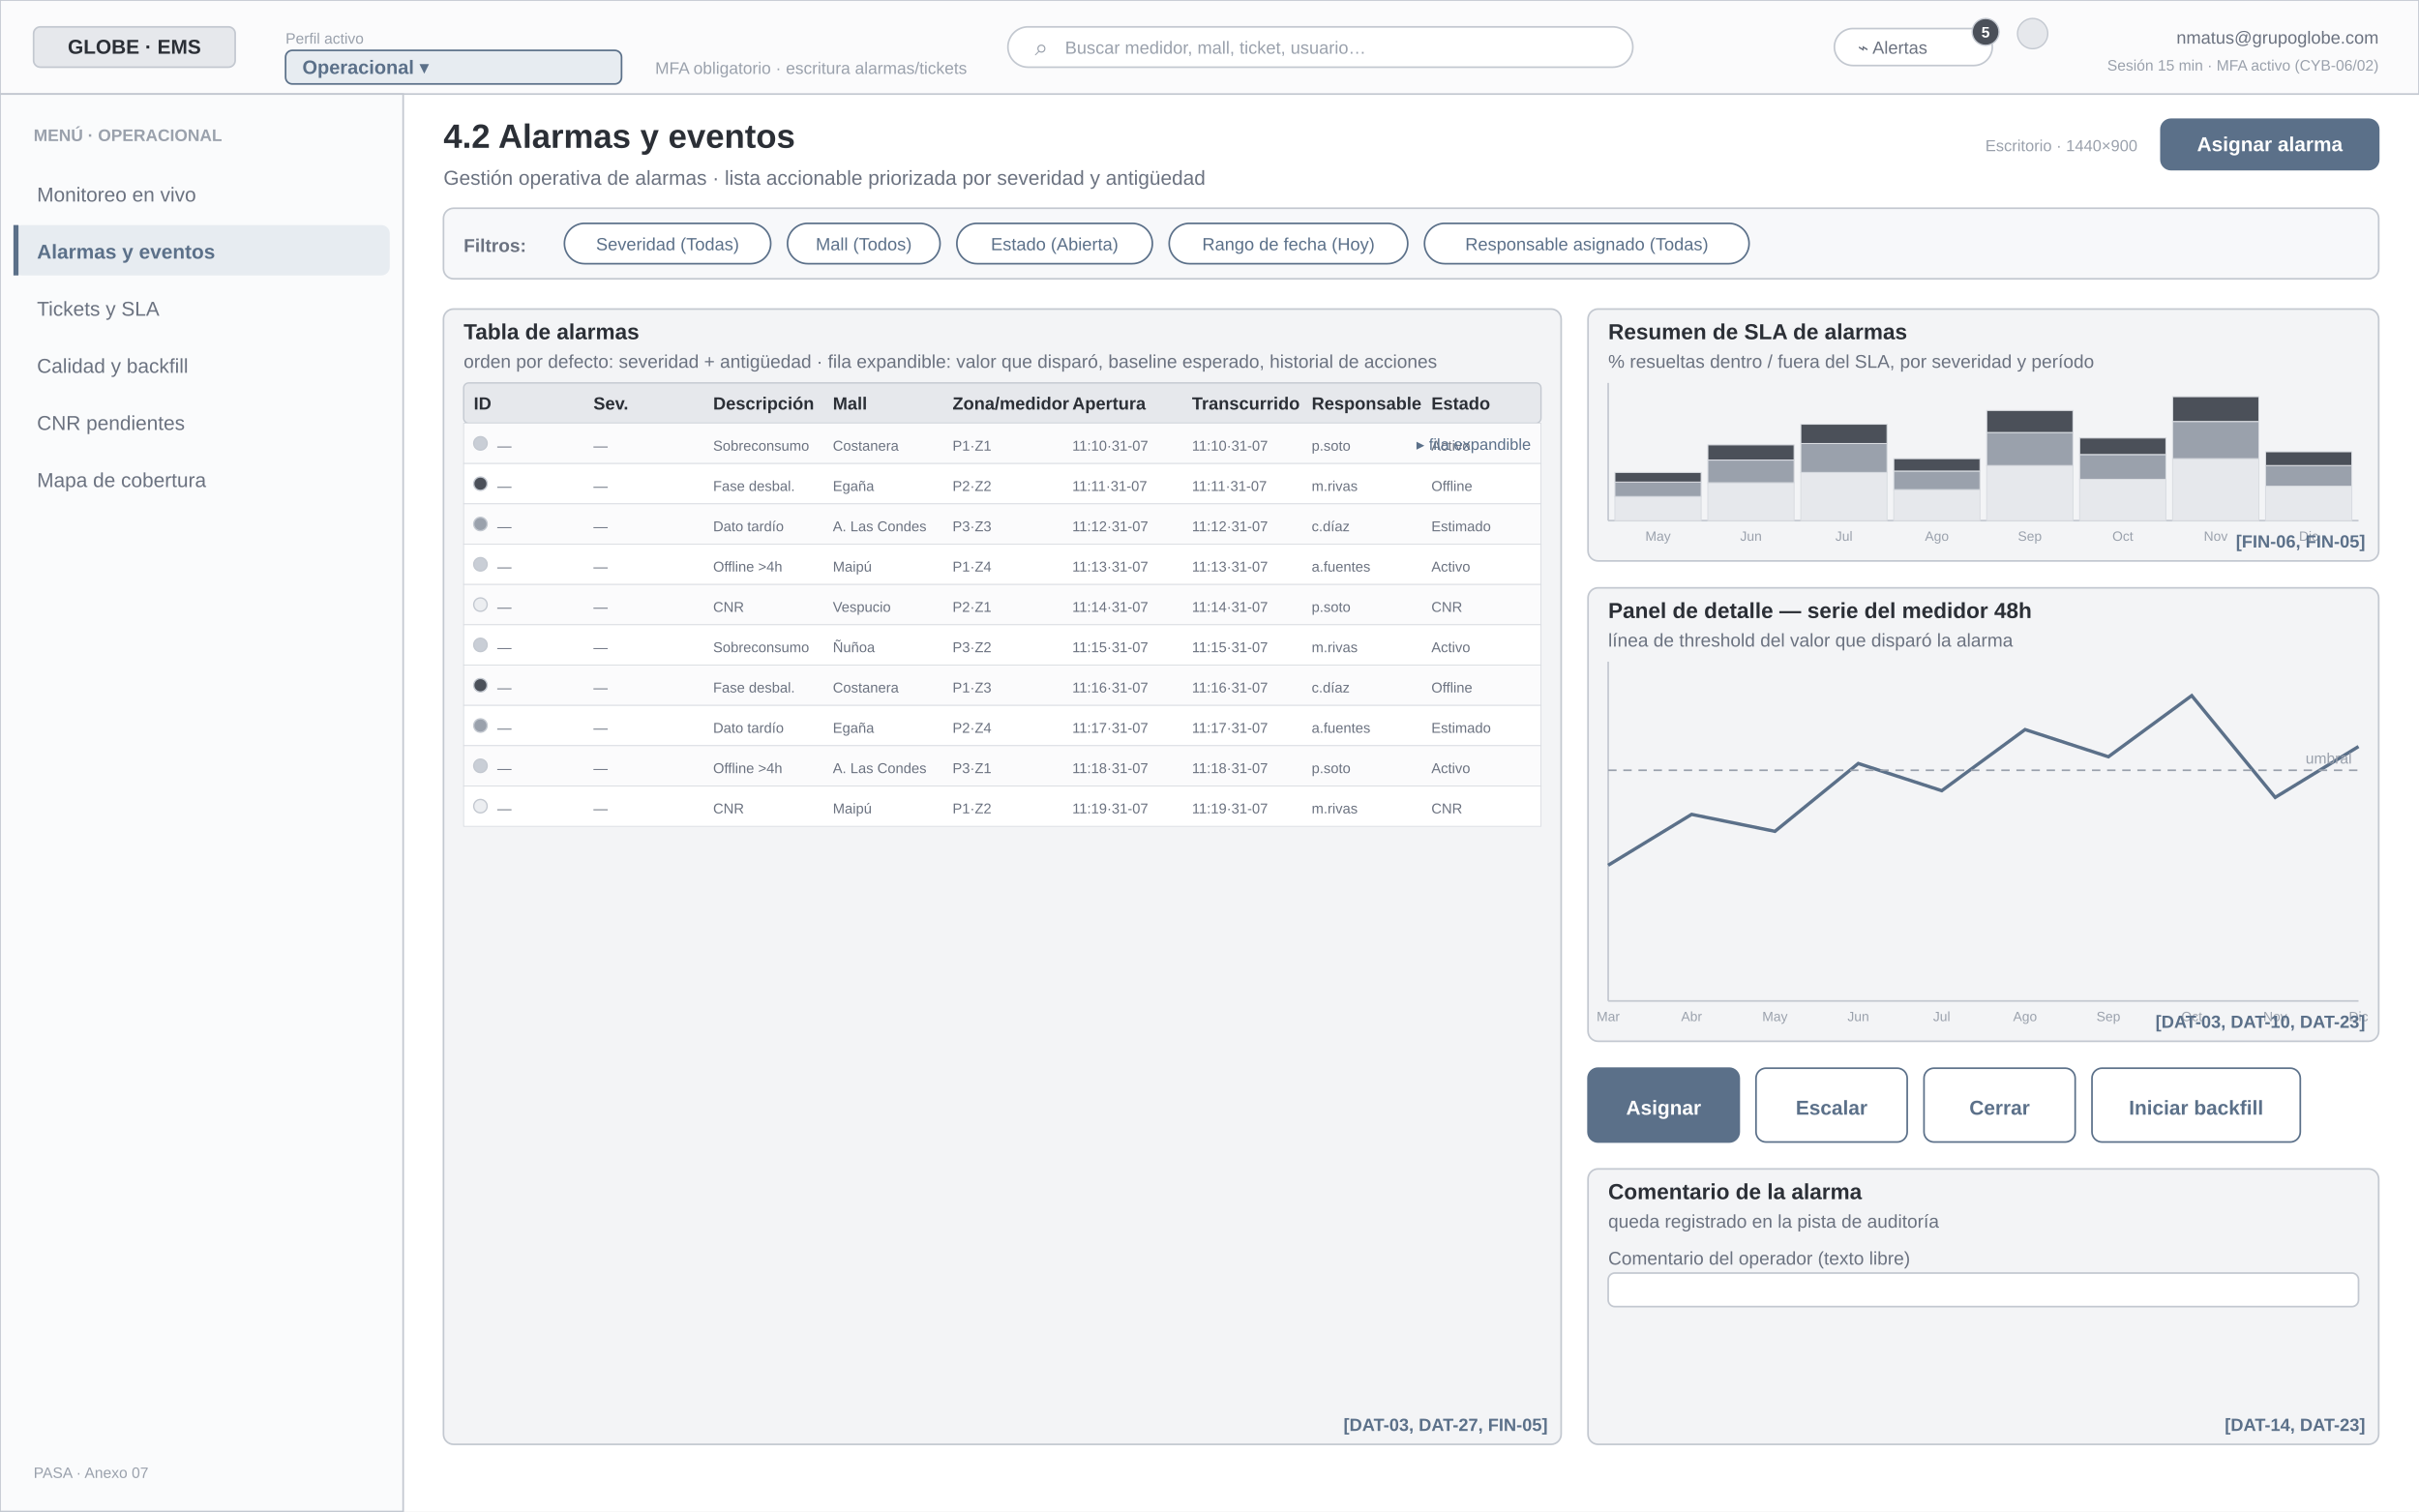
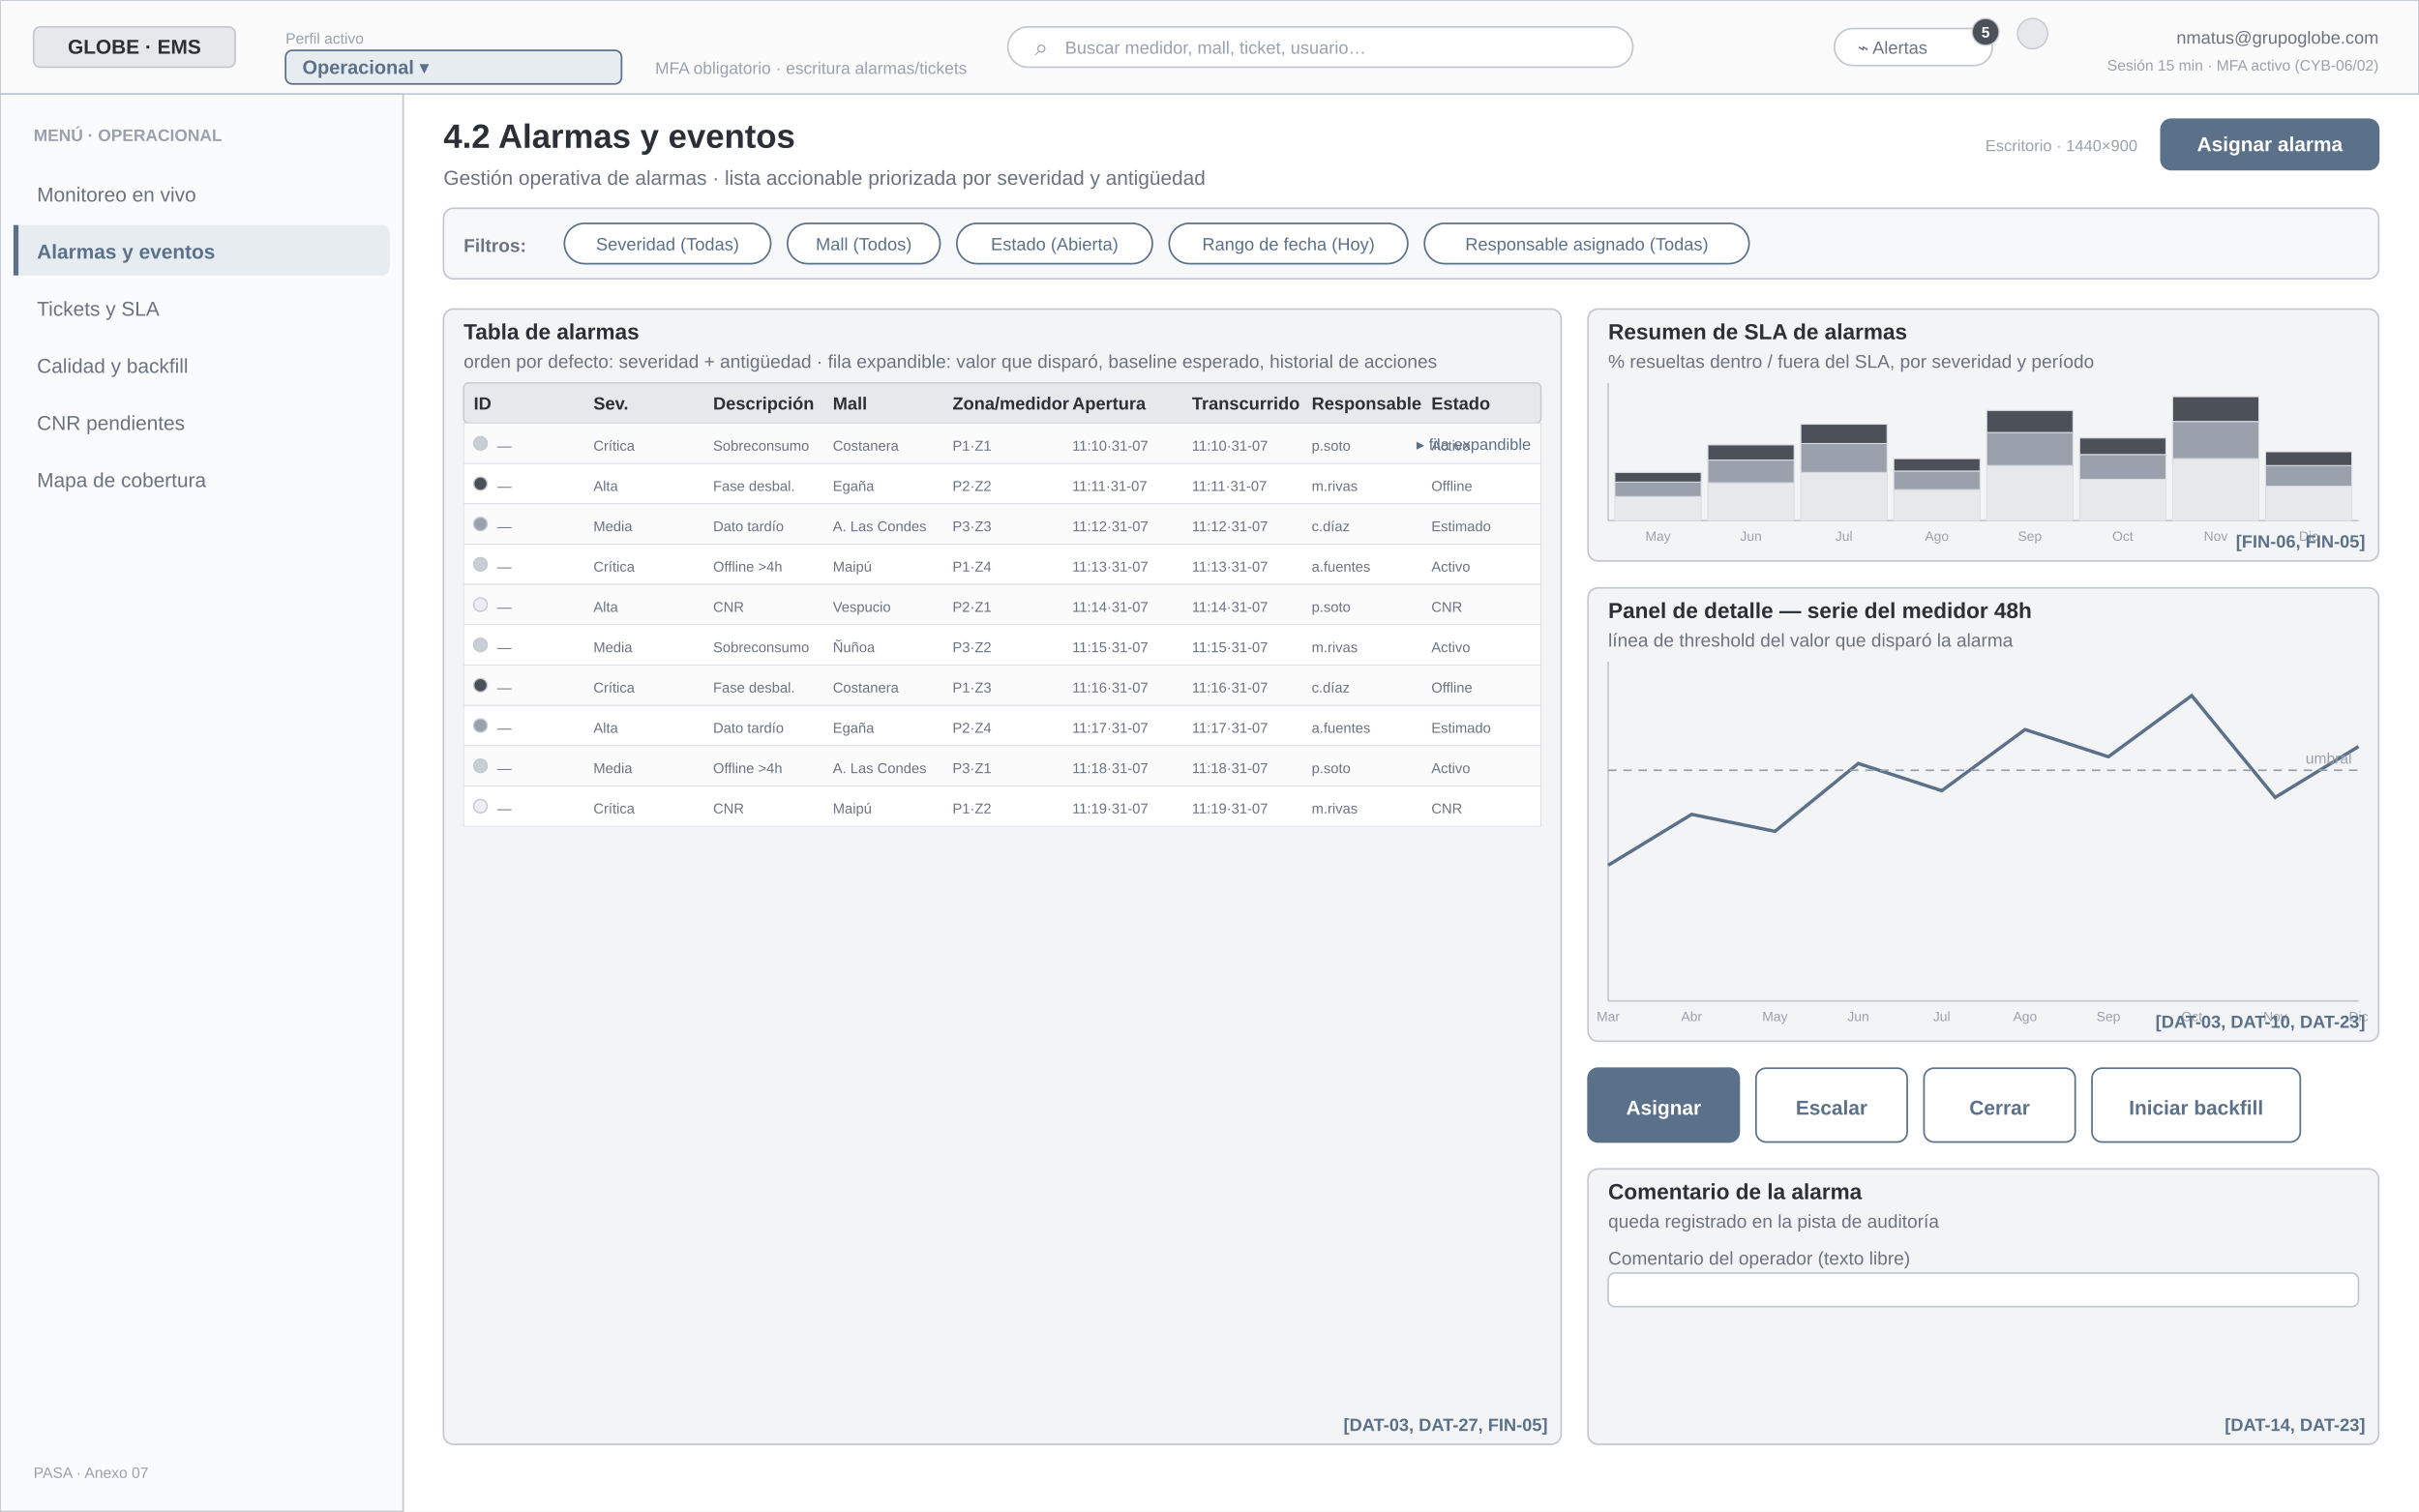
<svg xmlns="http://www.w3.org/2000/svg" viewBox="0 0 1440 900" width="1440" height="900" font-family="'Segoe UI', 'Helvetica Neue', Arial, sans-serif">
  <rect x="0" y="0" width="1440" height="900" rx="0" fill="#ffffff" stroke="none" stroke-width="1" />
  <rect x="0" y="0" width="1440" height="56" rx="0" fill="#fbfbfc" stroke="#c3c8d0" stroke-width="1" />
  <rect x="20" y="16" width="120" height="24" rx="4" fill="#e6e8ec" stroke="#c3c8d0" stroke-width="1" />
  <text x="80" y="32" font-family="'Segoe UI', 'Helvetica Neue', Arial, sans-serif" font-size="12" fill="#2b2f36" font-weight="700" text-anchor="middle">GLOBE · EMS</text>
  <text x="170" y="26" font-family="'Segoe UI', 'Helvetica Neue', Arial, sans-serif" font-size="9" fill="#9aa1ac" font-weight="normal" text-anchor="start">Perfil activo</text>
  <rect x="170" y="30" width="200" height="20" rx="4" fill="#e7ecf1" stroke="#5b7089" stroke-width="1" />
  <text x="180" y="44" font-family="'Segoe UI', 'Helvetica Neue', Arial, sans-serif" font-size="11.5" fill="#5b7089" font-weight="600" text-anchor="start">Operacional  ▾</text>
  <text x="390" y="44" font-family="'Segoe UI', 'Helvetica Neue', Arial, sans-serif" font-size="10" fill="#9aa1ac" font-weight="normal" text-anchor="start">MFA obligatorio · escritura alarmas/tickets</text>
  <rect x="600" y="16" width="372" height="24" rx="12" fill="#ffffff" stroke="#c3c8d0" stroke-width="1" />
  <text x="616" y="33" font-family="'Segoe UI', 'Helvetica Neue', Arial, sans-serif" font-size="14" fill="#9aa1ac" font-weight="normal" text-anchor="start">⌕</text>
  <text x="634" y="32" font-family="'Segoe UI', 'Helvetica Neue', Arial, sans-serif" font-size="10.5" fill="#9aa1ac" font-weight="normal" text-anchor="start">Buscar medidor, mall, ticket, usuario…</text>
  <rect x="1092" y="17" width="94" height="22" rx="11" fill="#ffffff" stroke="#c3c8d0" stroke-width="1" />
  <text x="1106" y="32" font-family="'Segoe UI', 'Helvetica Neue', Arial, sans-serif" font-size="10.5" fill="#6b7280" font-weight="normal" text-anchor="start">⌁ Alertas</text>
  <circle cx="1182" cy="19" r="8" fill="#4b5059" stroke="#c3c8d0" stroke-width="0.8" />
  <text x="1182" y="22.3" font-family="'Segoe UI', 'Helvetica Neue', Arial, sans-serif" font-size="9" fill="#ffffff" font-weight="700" text-anchor="middle">5</text>
  <circle cx="1210" cy="20" r="9" fill="#e6e8ec" stroke="#c3c8d0" stroke-width="0.8" />
  <text x="1416" y="26" font-family="'Segoe UI', 'Helvetica Neue', Arial, sans-serif" font-size="10.5" fill="#6b7280" font-weight="normal" text-anchor="end">nmatus@grupoglobe.com</text>
  <text x="1416" y="42" font-family="'Segoe UI', 'Helvetica Neue', Arial, sans-serif" font-size="9" fill="#9aa1ac" font-weight="normal" text-anchor="end">Sesión 15 min · MFA activo (CYB-06/02)</text>
  <rect x="0" y="56" width="240" height="844" rx="0" fill="#fafbfc" stroke="#c3c8d0" stroke-width="1" />
  <text x="20" y="84" font-family="'Segoe UI', 'Helvetica Neue', Arial, sans-serif" font-size="10" fill="#9aa1ac" font-weight="700" text-anchor="start">MENÚ · OPERACIONAL</text>
  <text x="22" y="120" font-family="'Segoe UI', 'Helvetica Neue', Arial, sans-serif" font-size="12" fill="#6b7280" font-weight="normal" text-anchor="start">Monitoreo en vivo</text>
  <rect x="8" y="134" width="224" height="30" rx="5" fill="#e7ecf1" stroke="none" stroke-width="1" />
  <rect x="8" y="134" width="3" height="30" rx="0" fill="#5b7089" stroke="none" stroke-width="1" />
  <text x="22" y="154" font-family="'Segoe UI', 'Helvetica Neue', Arial, sans-serif" font-size="12" fill="#5b7089" font-weight="700" text-anchor="start">Alarmas y eventos</text>
  <text x="22" y="188" font-family="'Segoe UI', 'Helvetica Neue', Arial, sans-serif" font-size="12" fill="#6b7280" font-weight="normal" text-anchor="start">Tickets y SLA</text>
  <text x="22" y="222" font-family="'Segoe UI', 'Helvetica Neue', Arial, sans-serif" font-size="12" fill="#6b7280" font-weight="normal" text-anchor="start">Calidad y backfill</text>
  <text x="22" y="256" font-family="'Segoe UI', 'Helvetica Neue', Arial, sans-serif" font-size="12" fill="#6b7280" font-weight="normal" text-anchor="start">CNR pendientes</text>
  <text x="22" y="290" font-family="'Segoe UI', 'Helvetica Neue', Arial, sans-serif" font-size="12" fill="#6b7280" font-weight="normal" text-anchor="start">Mapa de cobertura</text>
  <text x="20" y="880" font-family="'Segoe UI', 'Helvetica Neue', Arial, sans-serif" font-size="9" fill="#9aa1ac" font-weight="normal" text-anchor="start">PASA · Anexo 07</text>
  <text x="264" y="88" font-family="'Segoe UI', 'Helvetica Neue', Arial, sans-serif" font-size="20" fill="#2b2f36" font-weight="700" text-anchor="start">4.2  Alarmas y eventos</text>
  <rect x="1286.4" y="71" width="129.6" height="30" rx="6" fill="#5b7089" stroke="#5b7089" stroke-width="1" />
  <text x="1351.2" y="90" font-family="'Segoe UI', 'Helvetica Neue', Arial, sans-serif" font-size="12" fill="#ffffff" font-weight="700" text-anchor="middle">Asignar alarma</text>
  <text x="1272.4" y="90" font-family="'Segoe UI', 'Helvetica Neue', Arial, sans-serif" font-size="9.5" fill="#9aa1ac" font-weight="normal" text-anchor="end">Escritorio · 1440×900</text>
  <text x="264" y="110" font-family="'Segoe UI', 'Helvetica Neue', Arial, sans-serif" font-size="12" fill="#6b7280" font-weight="normal" text-anchor="start">Gestión operativa de alarmas · lista accionable priorizada por severidad y antigüedad</text>
  <rect x="264" y="124" width="1152" height="42" rx="6" fill="#f7f8fa" stroke="#c3c8d0" stroke-width="1" />
  <text x="276" y="150" font-family="'Segoe UI', 'Helvetica Neue', Arial, sans-serif" font-size="11" fill="#6b7280" font-weight="700" text-anchor="start">Filtros:</text>
  <rect x="336" y="133" width="122.8" height="24" rx="12" fill="#ffffff" stroke="#5b7089" stroke-width="1" />
  <text x="397.4" y="149" font-family="'Segoe UI', 'Helvetica Neue', Arial, sans-serif" font-size="10.5" fill="#5b7089" font-weight="normal" text-anchor="middle">Severidad (Todas)</text>
  <rect x="468.8" y="133" width="90.8" height="24" rx="12" fill="#ffffff" stroke="#5b7089" stroke-width="1" />
  <text x="514.2" y="149" font-family="'Segoe UI', 'Helvetica Neue', Arial, sans-serif" font-size="10.5" fill="#5b7089" font-weight="normal" text-anchor="middle">Mall (Todos)</text>
  <rect x="569.6" y="133" width="116.4" height="24" rx="12" fill="#ffffff" stroke="#5b7089" stroke-width="1" />
  <text x="627.8" y="149" font-family="'Segoe UI', 'Helvetica Neue', Arial, sans-serif" font-size="10.5" fill="#5b7089" font-weight="normal" text-anchor="middle">Estado (Abierta)</text>
  <rect x="696.0" y="133" width="142.0" height="24" rx="12" fill="#ffffff" stroke="#5b7089" stroke-width="1" />
  <text x="767.0" y="149" font-family="'Segoe UI', 'Helvetica Neue', Arial, sans-serif" font-size="10.5" fill="#5b7089" font-weight="normal" text-anchor="middle">Rango de fecha (Hoy)</text>
  <rect x="848.0" y="133" width="193.2" height="24" rx="12" fill="#ffffff" stroke="#5b7089" stroke-width="1" />
  <text x="944.6" y="149" font-family="'Segoe UI', 'Helvetica Neue', Arial, sans-serif" font-size="10.5" fill="#5b7089" font-weight="normal" text-anchor="middle">Responsable asignado (Todas)</text>
  <rect x="264.0" y="184" width="665.333" height="676" rx="6" fill="#f3f4f6" stroke="#c3c8d0" stroke-width="1" />
  <text x="276.0" y="202" font-family="'Segoe UI', 'Helvetica Neue', Arial, sans-serif" font-size="13" fill="#2b2f36" font-weight="700" text-anchor="start">Tabla de alarmas</text>
  <text x="276.0" y="219" font-family="'Segoe UI', 'Helvetica Neue', Arial, sans-serif" font-size="11" fill="#6b7280" font-weight="normal" text-anchor="start">orden por defecto: severidad + antigüedad · fila expandible: valor que disparó, baseline esperado, historial de acciones</text>
  <rect x="276.0" y="228" width="641.333" height="24" rx="3" fill="#e6e8ec" stroke="#c3c8d0" stroke-width="0.8" />
  <text x="282.0" y="243.84" font-family="'Segoe UI', 'Helvetica Neue', Arial, sans-serif" font-size="10.5" fill="#2b2f36" font-weight="700" text-anchor="start">ID</text>
  <text x="353.259" y="243.84" font-family="'Segoe UI', 'Helvetica Neue', Arial, sans-serif" font-size="10.5" fill="#2b2f36" font-weight="700" text-anchor="start">Sev.</text>
  <text x="424.519" y="243.84" font-family="'Segoe UI', 'Helvetica Neue', Arial, sans-serif" font-size="10.5" fill="#2b2f36" font-weight="700" text-anchor="start">Descripción</text>
  <text x="495.778" y="243.84" font-family="'Segoe UI', 'Helvetica Neue', Arial, sans-serif" font-size="10.5" fill="#2b2f36" font-weight="700" text-anchor="start">Mall</text>
  <text x="567.037" y="243.84" font-family="'Segoe UI', 'Helvetica Neue', Arial, sans-serif" font-size="10.5" fill="#2b2f36" font-weight="700" text-anchor="start">Zona/medidor</text>
  <text x="638.296" y="243.84" font-family="'Segoe UI', 'Helvetica Neue', Arial, sans-serif" font-size="10.5" fill="#2b2f36" font-weight="700" text-anchor="start">Apertura</text>
  <text x="709.556" y="243.84" font-family="'Segoe UI', 'Helvetica Neue', Arial, sans-serif" font-size="10.5" fill="#2b2f36" font-weight="700" text-anchor="start">Transcurrido</text>
  <text x="780.815" y="243.84" font-family="'Segoe UI', 'Helvetica Neue', Arial, sans-serif" font-size="10.5" fill="#2b2f36" font-weight="700" text-anchor="start">Responsable</text>
  <text x="852.074" y="243.84" font-family="'Segoe UI', 'Helvetica Neue', Arial, sans-serif" font-size="10.5" fill="#2b2f36" font-weight="700" text-anchor="start">Estado</text>
  <rect x="276.0" y="252" width="641.333" height="24" rx="0" fill="#fbfbfc" stroke="#d9dce1" stroke-width="0.5" />
  <circle cx="286.0" cy="264.0" r="4" fill="#c9ced6" stroke="#c3c8d0" stroke-width="0.8" />
  <text x="296.0" y="268.32" font-family="'Segoe UI', 'Helvetica Neue', Arial, sans-serif" font-size="8.5" fill="#6b7280" font-weight="normal" text-anchor="start">—</text>
-   <text x="353.259" y="268.32" font-family="'Segoe UI', 'Helvetica Neue', Arial, sans-serif" font-size="8.5" fill="#6b7280" font-weight="normal" text-anchor="start">—</text>
+   <text x="353.259" y="268.32" font-family="'Segoe UI', 'Helvetica Neue', Arial, sans-serif" font-size="8.5" fill="#6b7280" font-weight="normal" text-anchor="start">Crítica</text>
  <text x="424.519" y="268.32" font-family="'Segoe UI', 'Helvetica Neue', Arial, sans-serif" font-size="8.5" fill="#6b7280" font-weight="normal" text-anchor="start">Sobreconsumo</text>
  <text x="495.778" y="268.32" font-family="'Segoe UI', 'Helvetica Neue', Arial, sans-serif" font-size="8.5" fill="#6b7280" font-weight="normal" text-anchor="start">Costanera</text>
  <text x="567.037" y="268.32" font-family="'Segoe UI', 'Helvetica Neue', Arial, sans-serif" font-size="8.5" fill="#6b7280" font-weight="normal" text-anchor="start">P1·Z1</text>
  <text x="638.296" y="268.32" font-family="'Segoe UI', 'Helvetica Neue', Arial, sans-serif" font-size="8.5" fill="#6b7280" font-weight="normal" text-anchor="start">11:10·31-07</text>
  <text x="709.556" y="268.32" font-family="'Segoe UI', 'Helvetica Neue', Arial, sans-serif" font-size="8.5" fill="#6b7280" font-weight="normal" text-anchor="start">11:10·31-07</text>
  <text x="780.815" y="268.32" font-family="'Segoe UI', 'Helvetica Neue', Arial, sans-serif" font-size="8.5" fill="#6b7280" font-weight="normal" text-anchor="start">p.soto</text>
  <text x="852.074" y="268.32" font-family="'Segoe UI', 'Helvetica Neue', Arial, sans-serif" font-size="8.5" fill="#6b7280" font-weight="normal" text-anchor="start">Activo</text>
  <rect x="276.0" y="276" width="641.333" height="24" rx="0" fill="#ffffff" stroke="#d9dce1" stroke-width="0.5" />
  <circle cx="286.0" cy="288.0" r="4" fill="#4b5059" stroke="#c3c8d0" stroke-width="0.8" />
  <text x="296.0" y="292.32" font-family="'Segoe UI', 'Helvetica Neue', Arial, sans-serif" font-size="8.5" fill="#6b7280" font-weight="normal" text-anchor="start">—</text>
-   <text x="353.259" y="292.32" font-family="'Segoe UI', 'Helvetica Neue', Arial, sans-serif" font-size="8.5" fill="#6b7280" font-weight="normal" text-anchor="start">—</text>
+   <text x="353.259" y="292.32" font-family="'Segoe UI', 'Helvetica Neue', Arial, sans-serif" font-size="8.5" fill="#6b7280" font-weight="normal" text-anchor="start">Alta</text>
  <text x="424.519" y="292.32" font-family="'Segoe UI', 'Helvetica Neue', Arial, sans-serif" font-size="8.5" fill="#6b7280" font-weight="normal" text-anchor="start">Fase desbal.</text>
  <text x="495.778" y="292.32" font-family="'Segoe UI', 'Helvetica Neue', Arial, sans-serif" font-size="8.5" fill="#6b7280" font-weight="normal" text-anchor="start">Egaña</text>
  <text x="567.037" y="292.32" font-family="'Segoe UI', 'Helvetica Neue', Arial, sans-serif" font-size="8.5" fill="#6b7280" font-weight="normal" text-anchor="start">P2·Z2</text>
  <text x="638.296" y="292.32" font-family="'Segoe UI', 'Helvetica Neue', Arial, sans-serif" font-size="8.5" fill="#6b7280" font-weight="normal" text-anchor="start">11:11·31-07</text>
  <text x="709.556" y="292.32" font-family="'Segoe UI', 'Helvetica Neue', Arial, sans-serif" font-size="8.5" fill="#6b7280" font-weight="normal" text-anchor="start">11:11·31-07</text>
  <text x="780.815" y="292.32" font-family="'Segoe UI', 'Helvetica Neue', Arial, sans-serif" font-size="8.5" fill="#6b7280" font-weight="normal" text-anchor="start">m.rivas</text>
  <text x="852.074" y="292.32" font-family="'Segoe UI', 'Helvetica Neue', Arial, sans-serif" font-size="8.5" fill="#6b7280" font-weight="normal" text-anchor="start">Offline</text>
  <rect x="276.0" y="300" width="641.333" height="24" rx="0" fill="#fbfbfc" stroke="#d9dce1" stroke-width="0.5" />
  <circle cx="286.0" cy="312.0" r="4" fill="#9aa1ac" stroke="#c3c8d0" stroke-width="0.8" />
  <text x="296.0" y="316.32" font-family="'Segoe UI', 'Helvetica Neue', Arial, sans-serif" font-size="8.5" fill="#6b7280" font-weight="normal" text-anchor="start">—</text>
-   <text x="353.259" y="316.32" font-family="'Segoe UI', 'Helvetica Neue', Arial, sans-serif" font-size="8.5" fill="#6b7280" font-weight="normal" text-anchor="start">—</text>
+   <text x="353.259" y="316.32" font-family="'Segoe UI', 'Helvetica Neue', Arial, sans-serif" font-size="8.5" fill="#6b7280" font-weight="normal" text-anchor="start">Media</text>
  <text x="424.519" y="316.32" font-family="'Segoe UI', 'Helvetica Neue', Arial, sans-serif" font-size="8.5" fill="#6b7280" font-weight="normal" text-anchor="start">Dato tardío</text>
  <text x="495.778" y="316.32" font-family="'Segoe UI', 'Helvetica Neue', Arial, sans-serif" font-size="8.5" fill="#6b7280" font-weight="normal" text-anchor="start">A. Las Condes</text>
  <text x="567.037" y="316.32" font-family="'Segoe UI', 'Helvetica Neue', Arial, sans-serif" font-size="8.5" fill="#6b7280" font-weight="normal" text-anchor="start">P3·Z3</text>
  <text x="638.296" y="316.32" font-family="'Segoe UI', 'Helvetica Neue', Arial, sans-serif" font-size="8.5" fill="#6b7280" font-weight="normal" text-anchor="start">11:12·31-07</text>
  <text x="709.556" y="316.32" font-family="'Segoe UI', 'Helvetica Neue', Arial, sans-serif" font-size="8.5" fill="#6b7280" font-weight="normal" text-anchor="start">11:12·31-07</text>
  <text x="780.815" y="316.32" font-family="'Segoe UI', 'Helvetica Neue', Arial, sans-serif" font-size="8.5" fill="#6b7280" font-weight="normal" text-anchor="start">c.díaz</text>
  <text x="852.074" y="316.32" font-family="'Segoe UI', 'Helvetica Neue', Arial, sans-serif" font-size="8.5" fill="#6b7280" font-weight="normal" text-anchor="start">Estimado</text>
  <rect x="276.0" y="324" width="641.333" height="24" rx="0" fill="#ffffff" stroke="#d9dce1" stroke-width="0.5" />
  <circle cx="286.0" cy="336.0" r="4" fill="#c9ced6" stroke="#c3c8d0" stroke-width="0.8" />
  <text x="296.0" y="340.32" font-family="'Segoe UI', 'Helvetica Neue', Arial, sans-serif" font-size="8.5" fill="#6b7280" font-weight="normal" text-anchor="start">—</text>
-   <text x="353.259" y="340.32" font-family="'Segoe UI', 'Helvetica Neue', Arial, sans-serif" font-size="8.5" fill="#6b7280" font-weight="normal" text-anchor="start">—</text>
+   <text x="353.259" y="340.32" font-family="'Segoe UI', 'Helvetica Neue', Arial, sans-serif" font-size="8.5" fill="#6b7280" font-weight="normal" text-anchor="start">Crítica</text>
  <text x="424.519" y="340.32" font-family="'Segoe UI', 'Helvetica Neue', Arial, sans-serif" font-size="8.5" fill="#6b7280" font-weight="normal" text-anchor="start">Offline &gt;4h</text>
  <text x="495.778" y="340.32" font-family="'Segoe UI', 'Helvetica Neue', Arial, sans-serif" font-size="8.5" fill="#6b7280" font-weight="normal" text-anchor="start">Maipú</text>
  <text x="567.037" y="340.32" font-family="'Segoe UI', 'Helvetica Neue', Arial, sans-serif" font-size="8.5" fill="#6b7280" font-weight="normal" text-anchor="start">P1·Z4</text>
  <text x="638.296" y="340.32" font-family="'Segoe UI', 'Helvetica Neue', Arial, sans-serif" font-size="8.5" fill="#6b7280" font-weight="normal" text-anchor="start">11:13·31-07</text>
  <text x="709.556" y="340.32" font-family="'Segoe UI', 'Helvetica Neue', Arial, sans-serif" font-size="8.5" fill="#6b7280" font-weight="normal" text-anchor="start">11:13·31-07</text>
  <text x="780.815" y="340.32" font-family="'Segoe UI', 'Helvetica Neue', Arial, sans-serif" font-size="8.5" fill="#6b7280" font-weight="normal" text-anchor="start">a.fuentes</text>
  <text x="852.074" y="340.32" font-family="'Segoe UI', 'Helvetica Neue', Arial, sans-serif" font-size="8.5" fill="#6b7280" font-weight="normal" text-anchor="start">Activo</text>
  <rect x="276.0" y="348" width="641.333" height="24" rx="0" fill="#fbfbfc" stroke="#d9dce1" stroke-width="0.5" />
  <circle cx="286.0" cy="360.0" r="4" fill="#eceef1" stroke="#c3c8d0" stroke-width="0.8" />
  <text x="296.0" y="364.32" font-family="'Segoe UI', 'Helvetica Neue', Arial, sans-serif" font-size="8.5" fill="#6b7280" font-weight="normal" text-anchor="start">—</text>
-   <text x="353.259" y="364.32" font-family="'Segoe UI', 'Helvetica Neue', Arial, sans-serif" font-size="8.5" fill="#6b7280" font-weight="normal" text-anchor="start">—</text>
+   <text x="353.259" y="364.32" font-family="'Segoe UI', 'Helvetica Neue', Arial, sans-serif" font-size="8.5" fill="#6b7280" font-weight="normal" text-anchor="start">Alta</text>
  <text x="424.519" y="364.32" font-family="'Segoe UI', 'Helvetica Neue', Arial, sans-serif" font-size="8.5" fill="#6b7280" font-weight="normal" text-anchor="start">CNR</text>
  <text x="495.778" y="364.32" font-family="'Segoe UI', 'Helvetica Neue', Arial, sans-serif" font-size="8.5" fill="#6b7280" font-weight="normal" text-anchor="start">Vespucio</text>
  <text x="567.037" y="364.32" font-family="'Segoe UI', 'Helvetica Neue', Arial, sans-serif" font-size="8.5" fill="#6b7280" font-weight="normal" text-anchor="start">P2·Z1</text>
  <text x="638.296" y="364.32" font-family="'Segoe UI', 'Helvetica Neue', Arial, sans-serif" font-size="8.5" fill="#6b7280" font-weight="normal" text-anchor="start">11:14·31-07</text>
  <text x="709.556" y="364.32" font-family="'Segoe UI', 'Helvetica Neue', Arial, sans-serif" font-size="8.5" fill="#6b7280" font-weight="normal" text-anchor="start">11:14·31-07</text>
  <text x="780.815" y="364.32" font-family="'Segoe UI', 'Helvetica Neue', Arial, sans-serif" font-size="8.5" fill="#6b7280" font-weight="normal" text-anchor="start">p.soto</text>
  <text x="852.074" y="364.32" font-family="'Segoe UI', 'Helvetica Neue', Arial, sans-serif" font-size="8.5" fill="#6b7280" font-weight="normal" text-anchor="start">CNR</text>
  <rect x="276.0" y="372" width="641.333" height="24" rx="0" fill="#ffffff" stroke="#d9dce1" stroke-width="0.5" />
  <circle cx="286.0" cy="384.0" r="4" fill="#c9ced6" stroke="#c3c8d0" stroke-width="0.8" />
  <text x="296.0" y="388.32" font-family="'Segoe UI', 'Helvetica Neue', Arial, sans-serif" font-size="8.5" fill="#6b7280" font-weight="normal" text-anchor="start">—</text>
-   <text x="353.259" y="388.32" font-family="'Segoe UI', 'Helvetica Neue', Arial, sans-serif" font-size="8.5" fill="#6b7280" font-weight="normal" text-anchor="start">—</text>
+   <text x="353.259" y="388.32" font-family="'Segoe UI', 'Helvetica Neue', Arial, sans-serif" font-size="8.5" fill="#6b7280" font-weight="normal" text-anchor="start">Media</text>
  <text x="424.519" y="388.32" font-family="'Segoe UI', 'Helvetica Neue', Arial, sans-serif" font-size="8.5" fill="#6b7280" font-weight="normal" text-anchor="start">Sobreconsumo</text>
  <text x="495.778" y="388.32" font-family="'Segoe UI', 'Helvetica Neue', Arial, sans-serif" font-size="8.5" fill="#6b7280" font-weight="normal" text-anchor="start">Ñuñoa</text>
  <text x="567.037" y="388.32" font-family="'Segoe UI', 'Helvetica Neue', Arial, sans-serif" font-size="8.5" fill="#6b7280" font-weight="normal" text-anchor="start">P3·Z2</text>
  <text x="638.296" y="388.32" font-family="'Segoe UI', 'Helvetica Neue', Arial, sans-serif" font-size="8.5" fill="#6b7280" font-weight="normal" text-anchor="start">11:15·31-07</text>
  <text x="709.556" y="388.32" font-family="'Segoe UI', 'Helvetica Neue', Arial, sans-serif" font-size="8.5" fill="#6b7280" font-weight="normal" text-anchor="start">11:15·31-07</text>
  <text x="780.815" y="388.32" font-family="'Segoe UI', 'Helvetica Neue', Arial, sans-serif" font-size="8.5" fill="#6b7280" font-weight="normal" text-anchor="start">m.rivas</text>
  <text x="852.074" y="388.32" font-family="'Segoe UI', 'Helvetica Neue', Arial, sans-serif" font-size="8.5" fill="#6b7280" font-weight="normal" text-anchor="start">Activo</text>
  <rect x="276.0" y="396" width="641.333" height="24" rx="0" fill="#fbfbfc" stroke="#d9dce1" stroke-width="0.5" />
  <circle cx="286.0" cy="408.0" r="4" fill="#4b5059" stroke="#c3c8d0" stroke-width="0.8" />
  <text x="296.0" y="412.32" font-family="'Segoe UI', 'Helvetica Neue', Arial, sans-serif" font-size="8.5" fill="#6b7280" font-weight="normal" text-anchor="start">—</text>
-   <text x="353.259" y="412.32" font-family="'Segoe UI', 'Helvetica Neue', Arial, sans-serif" font-size="8.5" fill="#6b7280" font-weight="normal" text-anchor="start">—</text>
+   <text x="353.259" y="412.32" font-family="'Segoe UI', 'Helvetica Neue', Arial, sans-serif" font-size="8.5" fill="#6b7280" font-weight="normal" text-anchor="start">Crítica</text>
  <text x="424.519" y="412.32" font-family="'Segoe UI', 'Helvetica Neue', Arial, sans-serif" font-size="8.5" fill="#6b7280" font-weight="normal" text-anchor="start">Fase desbal.</text>
  <text x="495.778" y="412.32" font-family="'Segoe UI', 'Helvetica Neue', Arial, sans-serif" font-size="8.5" fill="#6b7280" font-weight="normal" text-anchor="start">Costanera</text>
  <text x="567.037" y="412.32" font-family="'Segoe UI', 'Helvetica Neue', Arial, sans-serif" font-size="8.5" fill="#6b7280" font-weight="normal" text-anchor="start">P1·Z3</text>
  <text x="638.296" y="412.32" font-family="'Segoe UI', 'Helvetica Neue', Arial, sans-serif" font-size="8.5" fill="#6b7280" font-weight="normal" text-anchor="start">11:16·31-07</text>
  <text x="709.556" y="412.32" font-family="'Segoe UI', 'Helvetica Neue', Arial, sans-serif" font-size="8.5" fill="#6b7280" font-weight="normal" text-anchor="start">11:16·31-07</text>
  <text x="780.815" y="412.32" font-family="'Segoe UI', 'Helvetica Neue', Arial, sans-serif" font-size="8.5" fill="#6b7280" font-weight="normal" text-anchor="start">c.díaz</text>
  <text x="852.074" y="412.32" font-family="'Segoe UI', 'Helvetica Neue', Arial, sans-serif" font-size="8.5" fill="#6b7280" font-weight="normal" text-anchor="start">Offline</text>
  <rect x="276.0" y="420" width="641.333" height="24" rx="0" fill="#ffffff" stroke="#d9dce1" stroke-width="0.5" />
  <circle cx="286.0" cy="432.0" r="4" fill="#9aa1ac" stroke="#c3c8d0" stroke-width="0.8" />
  <text x="296.0" y="436.32" font-family="'Segoe UI', 'Helvetica Neue', Arial, sans-serif" font-size="8.5" fill="#6b7280" font-weight="normal" text-anchor="start">—</text>
-   <text x="353.259" y="436.32" font-family="'Segoe UI', 'Helvetica Neue', Arial, sans-serif" font-size="8.5" fill="#6b7280" font-weight="normal" text-anchor="start">—</text>
+   <text x="353.259" y="436.32" font-family="'Segoe UI', 'Helvetica Neue', Arial, sans-serif" font-size="8.5" fill="#6b7280" font-weight="normal" text-anchor="start">Alta</text>
  <text x="424.519" y="436.32" font-family="'Segoe UI', 'Helvetica Neue', Arial, sans-serif" font-size="8.5" fill="#6b7280" font-weight="normal" text-anchor="start">Dato tardío</text>
  <text x="495.778" y="436.32" font-family="'Segoe UI', 'Helvetica Neue', Arial, sans-serif" font-size="8.5" fill="#6b7280" font-weight="normal" text-anchor="start">Egaña</text>
  <text x="567.037" y="436.32" font-family="'Segoe UI', 'Helvetica Neue', Arial, sans-serif" font-size="8.5" fill="#6b7280" font-weight="normal" text-anchor="start">P2·Z4</text>
  <text x="638.296" y="436.32" font-family="'Segoe UI', 'Helvetica Neue', Arial, sans-serif" font-size="8.5" fill="#6b7280" font-weight="normal" text-anchor="start">11:17·31-07</text>
  <text x="709.556" y="436.32" font-family="'Segoe UI', 'Helvetica Neue', Arial, sans-serif" font-size="8.5" fill="#6b7280" font-weight="normal" text-anchor="start">11:17·31-07</text>
  <text x="780.815" y="436.32" font-family="'Segoe UI', 'Helvetica Neue', Arial, sans-serif" font-size="8.5" fill="#6b7280" font-weight="normal" text-anchor="start">a.fuentes</text>
  <text x="852.074" y="436.32" font-family="'Segoe UI', 'Helvetica Neue', Arial, sans-serif" font-size="8.5" fill="#6b7280" font-weight="normal" text-anchor="start">Estimado</text>
  <rect x="276.0" y="444" width="641.333" height="24" rx="0" fill="#fbfbfc" stroke="#d9dce1" stroke-width="0.5" />
  <circle cx="286.0" cy="456.0" r="4" fill="#c9ced6" stroke="#c3c8d0" stroke-width="0.8" />
  <text x="296.0" y="460.32" font-family="'Segoe UI', 'Helvetica Neue', Arial, sans-serif" font-size="8.5" fill="#6b7280" font-weight="normal" text-anchor="start">—</text>
-   <text x="353.259" y="460.32" font-family="'Segoe UI', 'Helvetica Neue', Arial, sans-serif" font-size="8.5" fill="#6b7280" font-weight="normal" text-anchor="start">—</text>
+   <text x="353.259" y="460.32" font-family="'Segoe UI', 'Helvetica Neue', Arial, sans-serif" font-size="8.5" fill="#6b7280" font-weight="normal" text-anchor="start">Media</text>
  <text x="424.519" y="460.32" font-family="'Segoe UI', 'Helvetica Neue', Arial, sans-serif" font-size="8.5" fill="#6b7280" font-weight="normal" text-anchor="start">Offline &gt;4h</text>
  <text x="495.778" y="460.32" font-family="'Segoe UI', 'Helvetica Neue', Arial, sans-serif" font-size="8.5" fill="#6b7280" font-weight="normal" text-anchor="start">A. Las Condes</text>
  <text x="567.037" y="460.32" font-family="'Segoe UI', 'Helvetica Neue', Arial, sans-serif" font-size="8.5" fill="#6b7280" font-weight="normal" text-anchor="start">P3·Z1</text>
  <text x="638.296" y="460.32" font-family="'Segoe UI', 'Helvetica Neue', Arial, sans-serif" font-size="8.5" fill="#6b7280" font-weight="normal" text-anchor="start">11:18·31-07</text>
  <text x="709.556" y="460.32" font-family="'Segoe UI', 'Helvetica Neue', Arial, sans-serif" font-size="8.5" fill="#6b7280" font-weight="normal" text-anchor="start">11:18·31-07</text>
  <text x="780.815" y="460.32" font-family="'Segoe UI', 'Helvetica Neue', Arial, sans-serif" font-size="8.5" fill="#6b7280" font-weight="normal" text-anchor="start">p.soto</text>
  <text x="852.074" y="460.32" font-family="'Segoe UI', 'Helvetica Neue', Arial, sans-serif" font-size="8.5" fill="#6b7280" font-weight="normal" text-anchor="start">Activo</text>
  <rect x="276.0" y="468" width="641.333" height="24" rx="0" fill="#ffffff" stroke="#d9dce1" stroke-width="0.5" />
  <circle cx="286.0" cy="480.0" r="4" fill="#eceef1" stroke="#c3c8d0" stroke-width="0.8" />
  <text x="296.0" y="484.32" font-family="'Segoe UI', 'Helvetica Neue', Arial, sans-serif" font-size="8.5" fill="#6b7280" font-weight="normal" text-anchor="start">—</text>
-   <text x="353.259" y="484.32" font-family="'Segoe UI', 'Helvetica Neue', Arial, sans-serif" font-size="8.5" fill="#6b7280" font-weight="normal" text-anchor="start">—</text>
+   <text x="353.259" y="484.32" font-family="'Segoe UI', 'Helvetica Neue', Arial, sans-serif" font-size="8.5" fill="#6b7280" font-weight="normal" text-anchor="start">Crítica</text>
  <text x="424.519" y="484.32" font-family="'Segoe UI', 'Helvetica Neue', Arial, sans-serif" font-size="8.5" fill="#6b7280" font-weight="normal" text-anchor="start">CNR</text>
  <text x="495.778" y="484.32" font-family="'Segoe UI', 'Helvetica Neue', Arial, sans-serif" font-size="8.5" fill="#6b7280" font-weight="normal" text-anchor="start">Maipú</text>
  <text x="567.037" y="484.32" font-family="'Segoe UI', 'Helvetica Neue', Arial, sans-serif" font-size="8.5" fill="#6b7280" font-weight="normal" text-anchor="start">P1·Z2</text>
  <text x="638.296" y="484.32" font-family="'Segoe UI', 'Helvetica Neue', Arial, sans-serif" font-size="8.5" fill="#6b7280" font-weight="normal" text-anchor="start">11:19·31-07</text>
  <text x="709.556" y="484.32" font-family="'Segoe UI', 'Helvetica Neue', Arial, sans-serif" font-size="8.5" fill="#6b7280" font-weight="normal" text-anchor="start">11:19·31-07</text>
  <text x="780.815" y="484.32" font-family="'Segoe UI', 'Helvetica Neue', Arial, sans-serif" font-size="8.5" fill="#6b7280" font-weight="normal" text-anchor="start">m.rivas</text>
  <text x="852.074" y="484.32" font-family="'Segoe UI', 'Helvetica Neue', Arial, sans-serif" font-size="8.5" fill="#6b7280" font-weight="normal" text-anchor="start">CNR</text>
  <text x="911.333" y="267.84" font-family="'Segoe UI', 'Helvetica Neue', Arial, sans-serif" font-size="9.5" fill="#5b7089" font-weight="normal" text-anchor="end">▸ fila expandible</text>
  <text x="921.333" y="852" font-family="'Segoe UI', 'Helvetica Neue', Arial, sans-serif" font-size="10.5" fill="#5b7089" font-weight="600" text-anchor="end">[DAT-03, DAT-27, FIN-05]</text>
  <rect x="945.333" y="184" width="470.667" height="150" rx="6" fill="#f3f4f6" stroke="#c3c8d0" stroke-width="1" />
  <text x="957.333" y="202" font-family="'Segoe UI', 'Helvetica Neue', Arial, sans-serif" font-size="13" fill="#2b2f36" font-weight="700" text-anchor="start">Resumen de SLA de alarmas</text>
  <text x="957.333" y="219" font-family="'Segoe UI', 'Helvetica Neue', Arial, sans-serif" font-size="11" fill="#6b7280" font-weight="normal" text-anchor="start">% resueltas dentro / fuera del SLA, por severidad y período</text>
  <line x1="957.333" y1="310" x2="1404.0" y2="310" stroke="#c3c8d0" stroke-width="1" />
  <line x1="957.333" y1="228" x2="957.333" y2="310" stroke="#c3c8d0" stroke-width="1" />
  <rect x="961.333" y="295.65" width="51.333" height="14.35" rx="0" fill="#e6e8ec" stroke="#d9dce1" stroke-width="0.6" />
  <rect x="961.333" y="287.04" width="51.333" height="8.61" rx="0" fill="#9aa1ac" stroke="#d9dce1" stroke-width="0.6" />
  <rect x="961.333" y="281.3" width="51.333" height="5.74" rx="0" fill="#4b5059" stroke="#d9dce1" stroke-width="0.6" />
  <rect x="1016.667" y="287.45" width="51.333" height="22.55" rx="0" fill="#e6e8ec" stroke="#d9dce1" stroke-width="0.6" />
  <rect x="1016.667" y="273.92" width="51.333" height="13.53" rx="0" fill="#9aa1ac" stroke="#d9dce1" stroke-width="0.6" />
  <rect x="1016.667" y="264.9" width="51.333" height="9.02" rx="0" fill="#4b5059" stroke="#d9dce1" stroke-width="0.6" />
  <rect x="1072.0" y="281.3" width="51.333" height="28.7" rx="0" fill="#e6e8ec" stroke="#d9dce1" stroke-width="0.6" />
  <rect x="1072.0" y="264.08" width="51.333" height="17.22" rx="0" fill="#9aa1ac" stroke="#d9dce1" stroke-width="0.6" />
  <rect x="1072.0" y="252.6" width="51.333" height="11.48" rx="0" fill="#4b5059" stroke="#d9dce1" stroke-width="0.6" />
  <rect x="1127.333" y="291.55" width="51.333" height="18.45" rx="0" fill="#e6e8ec" stroke="#d9dce1" stroke-width="0.6" />
  <rect x="1127.333" y="280.48" width="51.333" height="11.07" rx="0" fill="#9aa1ac" stroke="#d9dce1" stroke-width="0.6" />
  <rect x="1127.333" y="273.1" width="51.333" height="7.38" rx="0" fill="#4b5059" stroke="#d9dce1" stroke-width="0.6" />
  <rect x="1182.667" y="277.2" width="51.333" height="32.8" rx="0" fill="#e6e8ec" stroke="#d9dce1" stroke-width="0.6" />
  <rect x="1182.667" y="257.52" width="51.333" height="19.68" rx="0" fill="#9aa1ac" stroke="#d9dce1" stroke-width="0.6" />
  <rect x="1182.667" y="244.4" width="51.333" height="13.12" rx="0" fill="#4b5059" stroke="#d9dce1" stroke-width="0.6" />
  <rect x="1238.0" y="285.4" width="51.333" height="24.6" rx="0" fill="#e6e8ec" stroke="#d9dce1" stroke-width="0.6" />
  <rect x="1238.0" y="270.64" width="51.333" height="14.76" rx="0" fill="#9aa1ac" stroke="#d9dce1" stroke-width="0.6" />
  <rect x="1238.0" y="260.8" width="51.333" height="9.84" rx="0" fill="#4b5059" stroke="#d9dce1" stroke-width="0.6" />
  <rect x="1293.333" y="273.1" width="51.333" height="36.9" rx="0" fill="#e6e8ec" stroke="#d9dce1" stroke-width="0.6" />
  <rect x="1293.333" y="250.96" width="51.333" height="22.14" rx="0" fill="#9aa1ac" stroke="#d9dce1" stroke-width="0.6" />
  <rect x="1293.333" y="236.2" width="51.333" height="14.76" rx="0" fill="#4b5059" stroke="#d9dce1" stroke-width="0.6" />
  <rect x="1348.667" y="289.5" width="51.333" height="20.5" rx="0" fill="#e6e8ec" stroke="#d9dce1" stroke-width="0.6" />
  <rect x="1348.667" y="277.2" width="51.333" height="12.3" rx="0" fill="#9aa1ac" stroke="#d9dce1" stroke-width="0.6" />
  <rect x="1348.667" y="269.0" width="51.333" height="8.2" rx="0" fill="#4b5059" stroke="#d9dce1" stroke-width="0.6" />
  <text x="987" y="322" font-family="'Segoe UI', 'Helvetica Neue', Arial, sans-serif" font-size="8" fill="#9aa1ac" font-weight="normal" text-anchor="middle">May</text>
  <text x="1042.333" y="322" font-family="'Segoe UI', 'Helvetica Neue', Arial, sans-serif" font-size="8" fill="#9aa1ac" font-weight="normal" text-anchor="middle">Jun</text>
  <text x="1097.667" y="322" font-family="'Segoe UI', 'Helvetica Neue', Arial, sans-serif" font-size="8" fill="#9aa1ac" font-weight="normal" text-anchor="middle">Jul</text>
  <text x="1153.0" y="322" font-family="'Segoe UI', 'Helvetica Neue', Arial, sans-serif" font-size="8" fill="#9aa1ac" font-weight="normal" text-anchor="middle">Ago</text>
  <text x="1208.333" y="322" font-family="'Segoe UI', 'Helvetica Neue', Arial, sans-serif" font-size="8" fill="#9aa1ac" font-weight="normal" text-anchor="middle">Sep</text>
  <text x="1263.667" y="322" font-family="'Segoe UI', 'Helvetica Neue', Arial, sans-serif" font-size="8" fill="#9aa1ac" font-weight="normal" text-anchor="middle">Oct</text>
  <text x="1319.0" y="322" font-family="'Segoe UI', 'Helvetica Neue', Arial, sans-serif" font-size="8" fill="#9aa1ac" font-weight="normal" text-anchor="middle">Nov</text>
  <text x="1374.333" y="322" font-family="'Segoe UI', 'Helvetica Neue', Arial, sans-serif" font-size="8" fill="#9aa1ac" font-weight="normal" text-anchor="middle">Dic</text>
  <text x="1408.0" y="326" font-family="'Segoe UI', 'Helvetica Neue', Arial, sans-serif" font-size="10.5" fill="#5b7089" font-weight="600" text-anchor="end">[FIN-06, FIN-05]</text>
  <rect x="945.333" y="350" width="470.667" height="270" rx="6" fill="#f3f4f6" stroke="#c3c8d0" stroke-width="1" />
  <text x="957.333" y="368" font-family="'Segoe UI', 'Helvetica Neue', Arial, sans-serif" font-size="13" fill="#2b2f36" font-weight="700" text-anchor="start">Panel de detalle — serie del medidor 48h</text>
  <text x="957.333" y="385" font-family="'Segoe UI', 'Helvetica Neue', Arial, sans-serif" font-size="11" fill="#6b7280" font-weight="normal" text-anchor="start">línea de threshold del valor que disparó la alarma</text>
  <line x1="957.333" y1="596" x2="1404.0" y2="596" stroke="#c3c8d0" stroke-width="1" />
  <line x1="957.333" y1="394" x2="957.333" y2="596" stroke="#c3c8d0" stroke-width="1" />
  <polyline points="957.3,515.2 1007.0,484.9 1056.6,495.0 1106.2,454.6 1155.9,470.8 1205.5,434.4 1255.1,450.6 1304.7,414.2 1354.4,474.8 1404.0,444.5" fill="none" stroke="#5b7089" stroke-width="2" />
  <line x1="957.333" y1="458.64" x2="1404.0" y2="458.64" stroke="#9aa1ac" stroke-width="1" stroke-dasharray="5 4" />
  <text x="1400.0" y="454.64" font-family="'Segoe UI', 'Helvetica Neue', Arial, sans-serif" font-size="9" fill="#9aa1ac" font-weight="normal" text-anchor="end">umbral</text>
  <text x="957.333" y="608" font-family="'Segoe UI', 'Helvetica Neue', Arial, sans-serif" font-size="8" fill="#9aa1ac" font-weight="normal" text-anchor="middle">Mar</text>
  <text x="1006.963" y="608" font-family="'Segoe UI', 'Helvetica Neue', Arial, sans-serif" font-size="8" fill="#9aa1ac" font-weight="normal" text-anchor="middle">Abr</text>
  <text x="1056.593" y="608" font-family="'Segoe UI', 'Helvetica Neue', Arial, sans-serif" font-size="8" fill="#9aa1ac" font-weight="normal" text-anchor="middle">May</text>
  <text x="1106.222" y="608" font-family="'Segoe UI', 'Helvetica Neue', Arial, sans-serif" font-size="8" fill="#9aa1ac" font-weight="normal" text-anchor="middle">Jun</text>
  <text x="1155.852" y="608" font-family="'Segoe UI', 'Helvetica Neue', Arial, sans-serif" font-size="8" fill="#9aa1ac" font-weight="normal" text-anchor="middle">Jul</text>
  <text x="1205.481" y="608" font-family="'Segoe UI', 'Helvetica Neue', Arial, sans-serif" font-size="8" fill="#9aa1ac" font-weight="normal" text-anchor="middle">Ago</text>
  <text x="1255.111" y="608" font-family="'Segoe UI', 'Helvetica Neue', Arial, sans-serif" font-size="8" fill="#9aa1ac" font-weight="normal" text-anchor="middle">Sep</text>
  <text x="1304.741" y="608" font-family="'Segoe UI', 'Helvetica Neue', Arial, sans-serif" font-size="8" fill="#9aa1ac" font-weight="normal" text-anchor="middle">Oct</text>
  <text x="1354.37" y="608" font-family="'Segoe UI', 'Helvetica Neue', Arial, sans-serif" font-size="8" fill="#9aa1ac" font-weight="normal" text-anchor="middle">Nov</text>
  <text x="1404.0" y="608" font-family="'Segoe UI', 'Helvetica Neue', Arial, sans-serif" font-size="8" fill="#9aa1ac" font-weight="normal" text-anchor="middle">Dic</text>
  <text x="1408.0" y="612" font-family="'Segoe UI', 'Helvetica Neue', Arial, sans-serif" font-size="10.5" fill="#5b7089" font-weight="600" text-anchor="end">[DAT-03, DAT-10, DAT-23]</text>
  <rect x="945.333" y="636" width="90" height="44" rx="6" fill="#5b7089" stroke="#5b7089" stroke-width="1" />
  <text x="990.333" y="663.72" font-family="'Segoe UI', 'Helvetica Neue', Arial, sans-serif" font-size="12" fill="#ffffff" font-weight="600" text-anchor="middle">Asignar</text>
  <rect x="1045.333" y="636" width="90" height="44" rx="6" fill="#ffffff" stroke="#5b7089" stroke-width="1" />
  <text x="1090.333" y="663.72" font-family="'Segoe UI', 'Helvetica Neue', Arial, sans-serif" font-size="12" fill="#5b7089" font-weight="600" text-anchor="middle">Escalar</text>
  <rect x="1145.333" y="636" width="90" height="44" rx="6" fill="#ffffff" stroke="#5b7089" stroke-width="1" />
  <text x="1190.333" y="663.72" font-family="'Segoe UI', 'Helvetica Neue', Arial, sans-serif" font-size="12" fill="#5b7089" font-weight="600" text-anchor="middle">Cerrar</text>
  <rect x="1245.333" y="636" width="124" height="44" rx="6" fill="#ffffff" stroke="#5b7089" stroke-width="1" />
  <text x="1307.333" y="663.72" font-family="'Segoe UI', 'Helvetica Neue', Arial, sans-serif" font-size="12" fill="#5b7089" font-weight="600" text-anchor="middle">Iniciar backfill</text>
  <rect x="945.333" y="696" width="470.667" height="164" rx="6" fill="#f3f4f6" stroke="#c3c8d0" stroke-width="1" />
  <text x="957.333" y="714" font-family="'Segoe UI', 'Helvetica Neue', Arial, sans-serif" font-size="13" fill="#2b2f36" font-weight="700" text-anchor="start">Comentario de la alarma</text>
  <text x="957.333" y="731" font-family="'Segoe UI', 'Helvetica Neue', Arial, sans-serif" font-size="11" fill="#6b7280" font-weight="normal" text-anchor="start">queda registrado en la pista de auditoría</text>
  <text x="957.333" y="753" font-family="'Segoe UI', 'Helvetica Neue', Arial, sans-serif" font-size="11" fill="#6b7280" font-weight="normal" text-anchor="start">Comentario del operador (texto libre)</text>
  <rect x="957.333" y="758" width="446.667" height="20" rx="4" fill="#ffffff" stroke="#c3c8d0" stroke-width="1" />
  <text x="1408.0" y="852" font-family="'Segoe UI', 'Helvetica Neue', Arial, sans-serif" font-size="10.5" fill="#5b7089" font-weight="600" text-anchor="end">[DAT-14, DAT-23]</text>
</svg>
